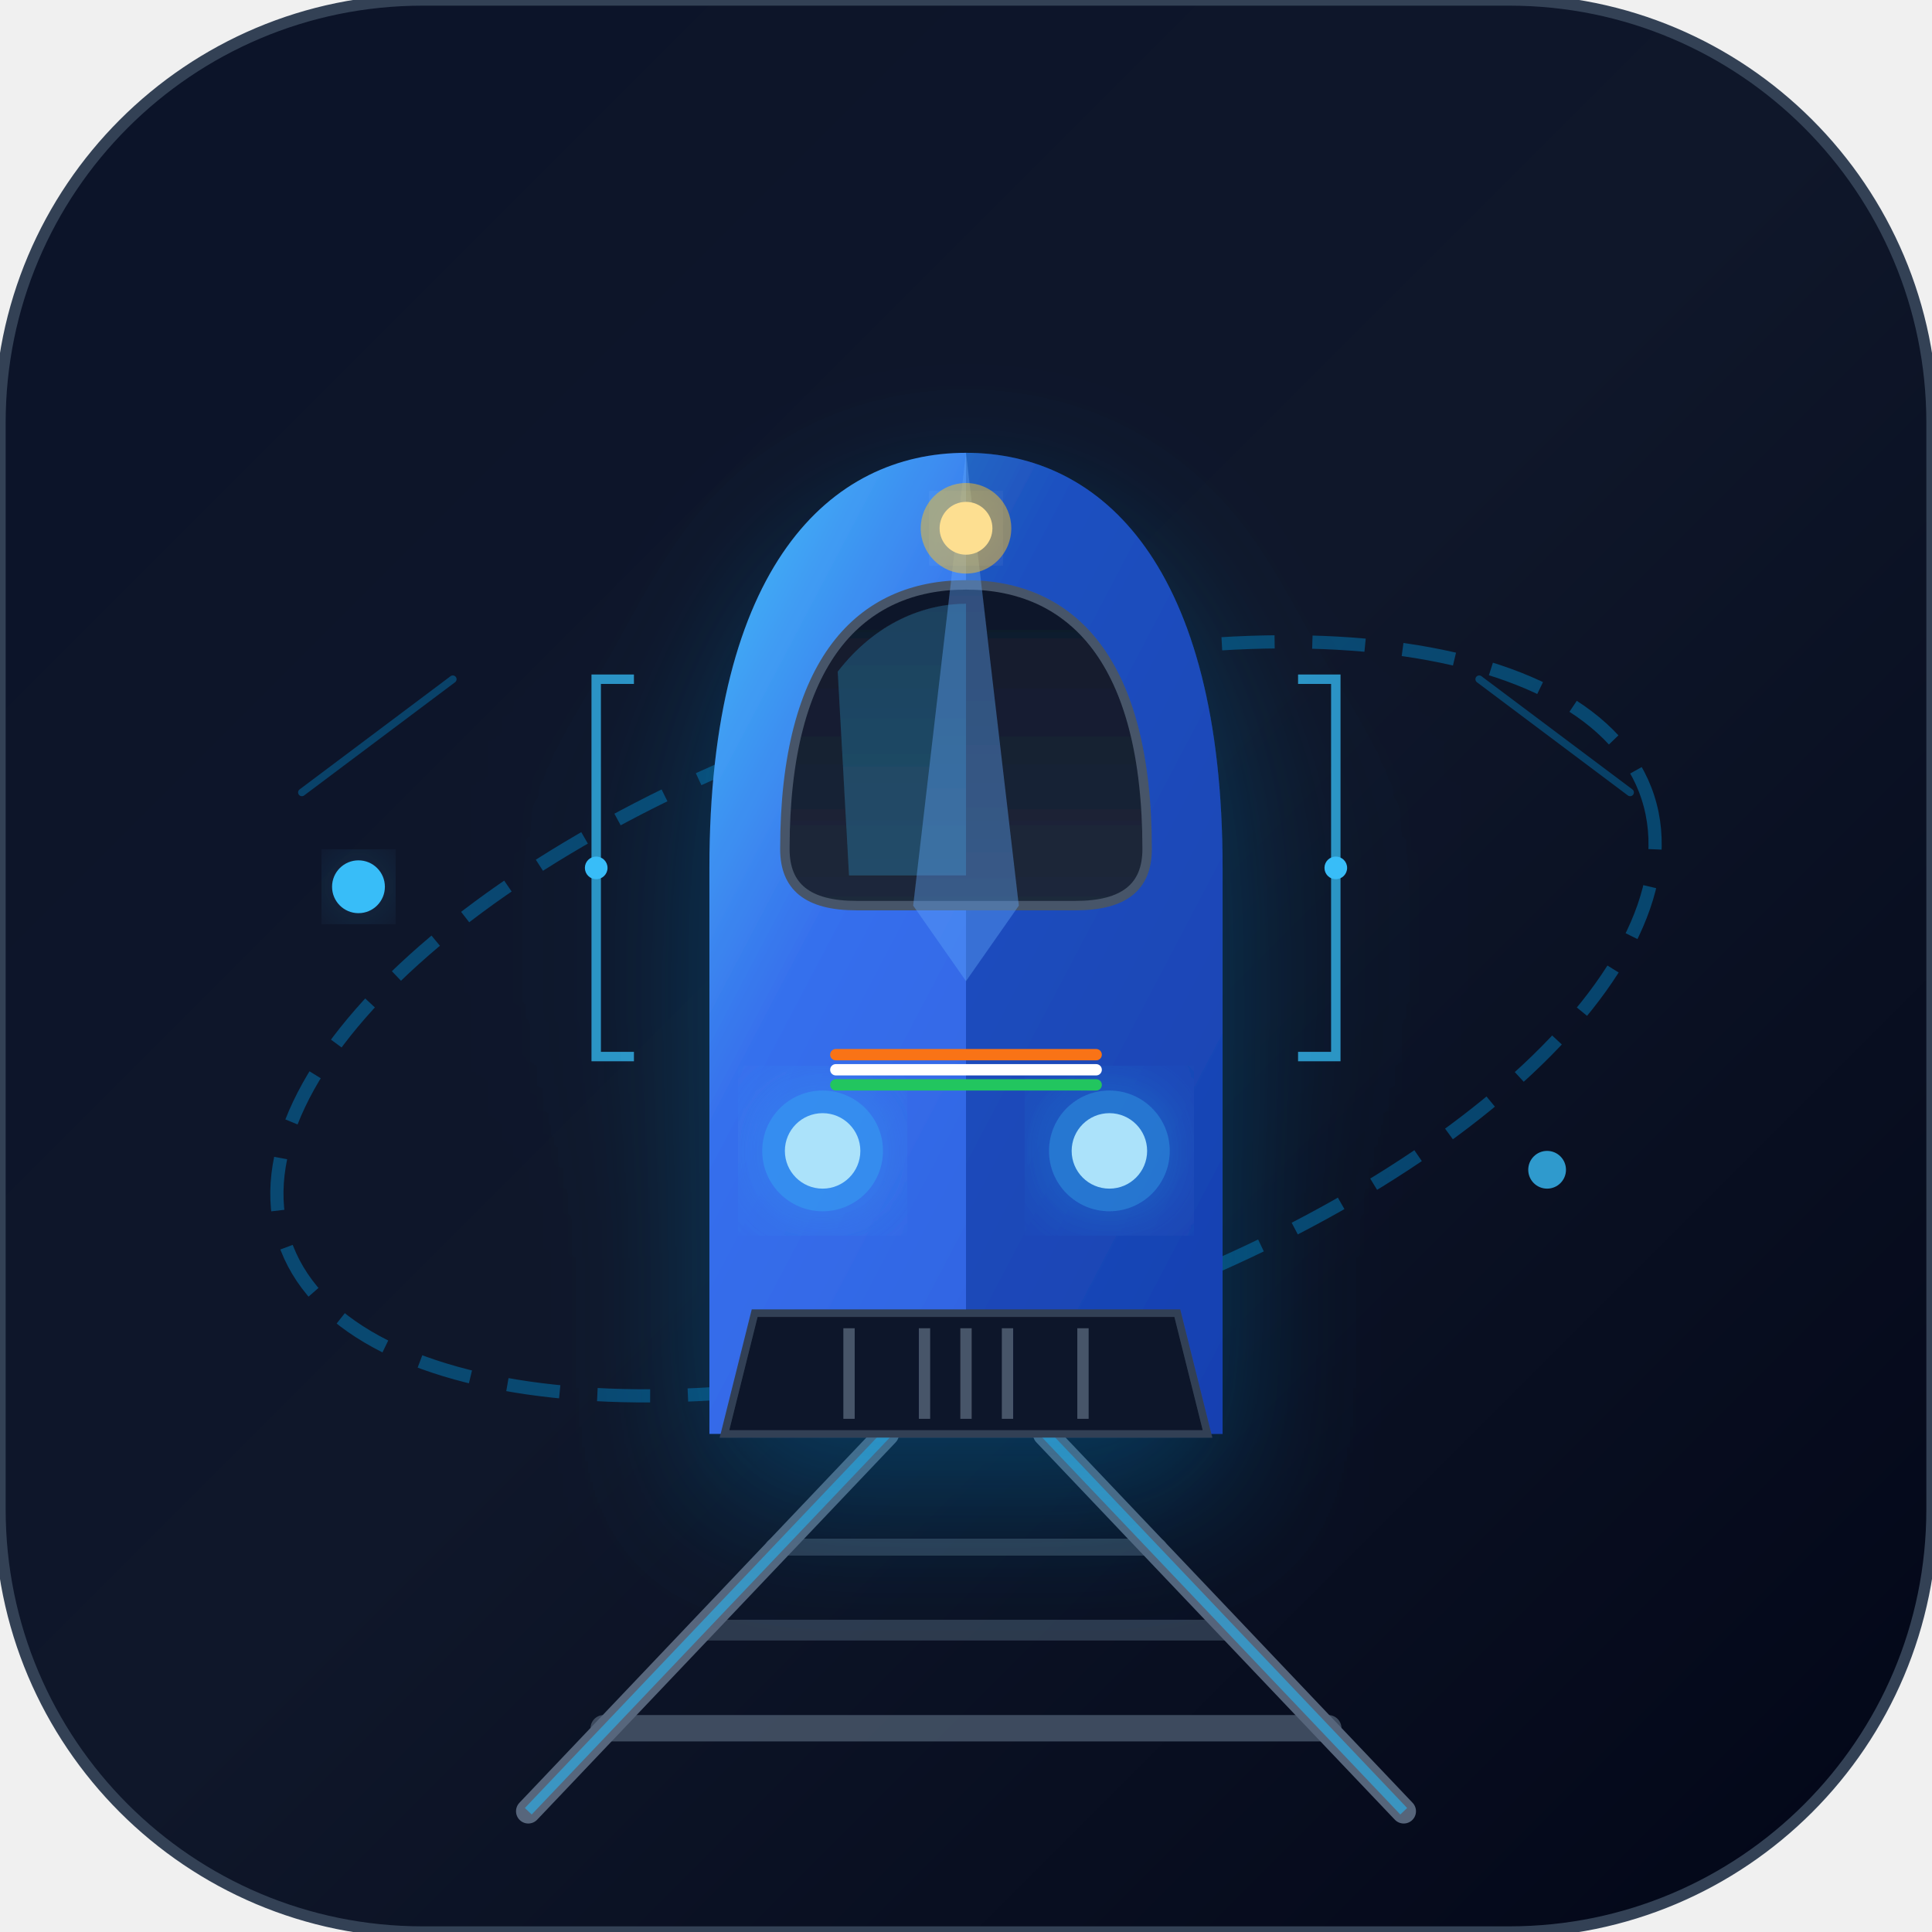
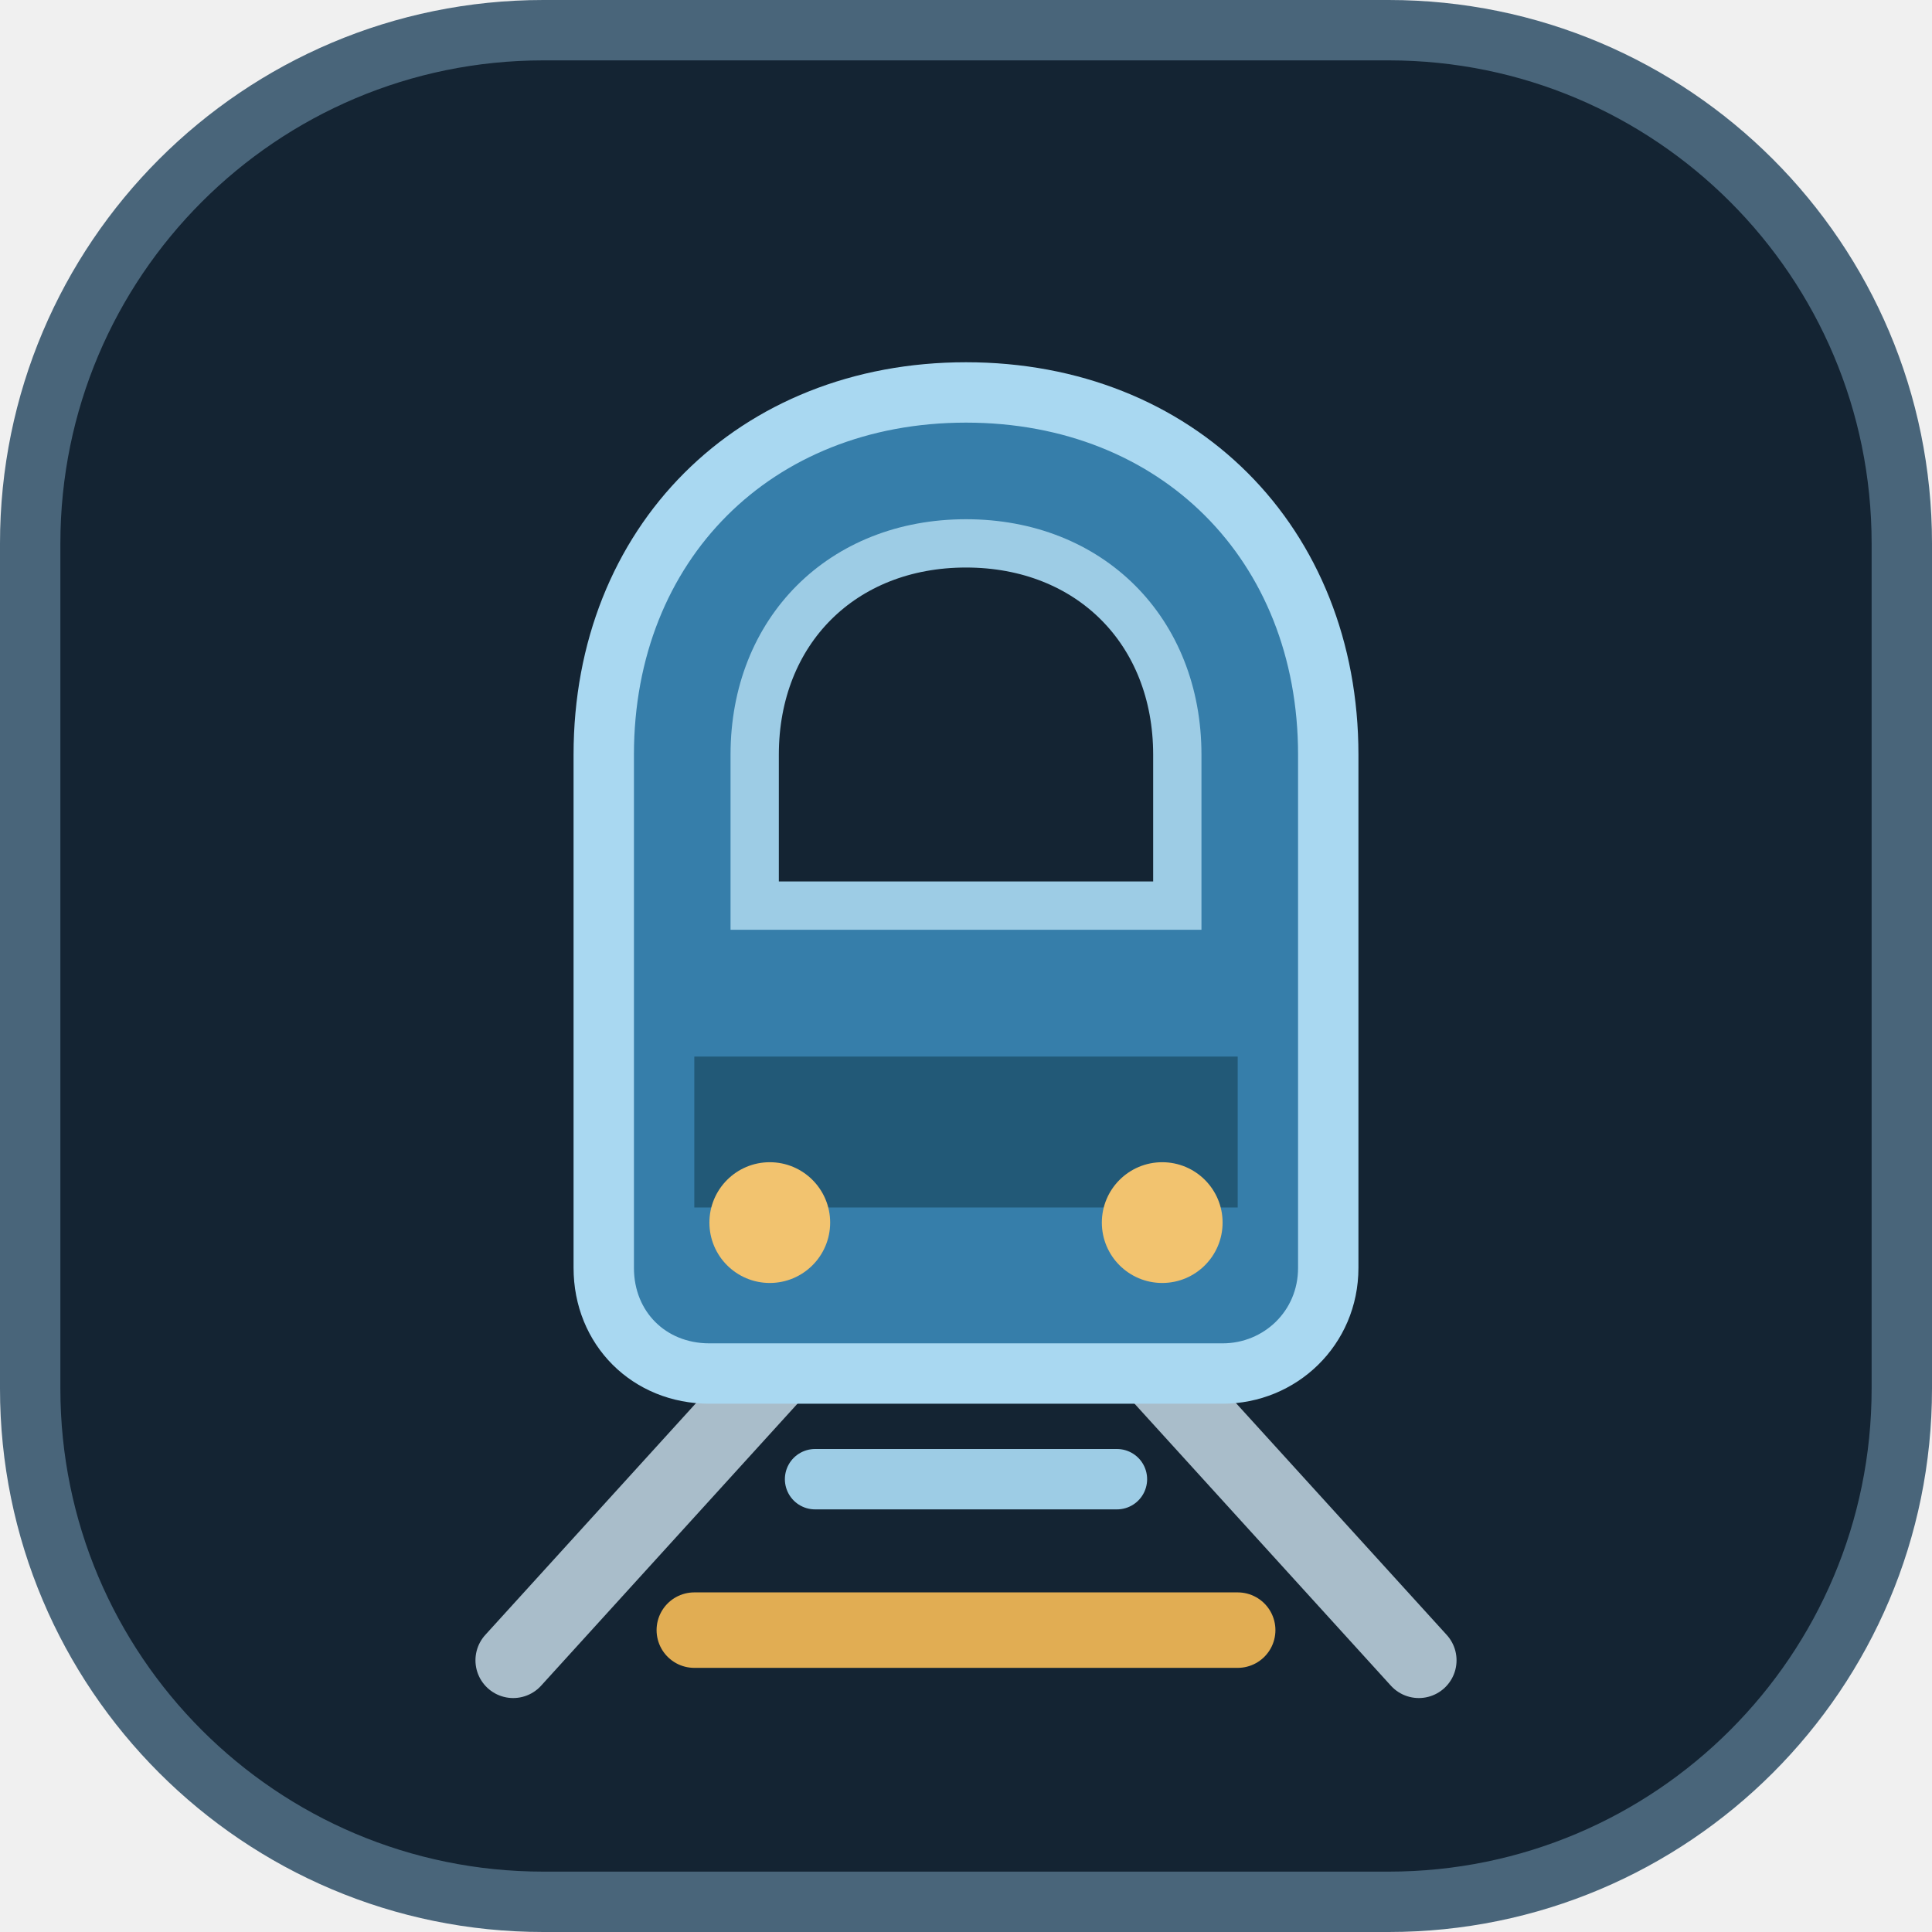
- <svg xmlns="http://www.w3.org/2000/svg" viewBox="0 0 512 512" width="100%" height="100%">
-   <defs>
-     <linearGradient id="bgGrad" x1="0%" y1="0%" x2="100%" y2="100%">
-       <stop offset="0%" stop-color="#0b1329" />
-       <stop offset="50%" stop-color="#0f172a" />
-       <stop offset="100%" stop-color="#020617" />
-     </linearGradient>
-     <linearGradient id="trainBodyGrad" x1="0%" y1="0%" x2="100%" y2="100%">
-       <stop offset="0%" stop-color="#38bdf8" />
-       <stop offset="35%" stop-color="#2563eb" />
-       <stop offset="100%" stop-color="#1d4ed8" />
-     </linearGradient>
-     <linearGradient id="noseGrad" x1="50%" y1="0%" x2="50%" y2="100%">
-       <stop offset="0%" stop-color="#60a5fa" />
-       <stop offset="100%" stop-color="#1e40af" />
-     </linearGradient>
-     <linearGradient id="windshieldGrad" x1="0%" y1="0%" x2="0%" y2="100%">
-       <stop offset="0%" stop-color="#0f172a" />
-       <stop offset="100%" stop-color="#1e293b" />
-     </linearGradient>
-     <linearGradient id="goldGrad" x1="0%" y1="0%" x2="100%" y2="0%">
-       <stop offset="0%" stop-color="#fbbf24" />
-       <stop offset="100%" stop-color="#f59e0b" />
-     </linearGradient>
-     <filter id="glow" x="-20%" y="-20%" width="140%" height="140%">
-       <feGaussianBlur stdDeviation="12" result="blur" />
-       <feComposite in="SourceGraphic" in2="blur" operator="over" />
-     </filter>
-     <filter id="dropShadow" x="-20%" y="-20%" width="140%" height="140%">
-       <feDropShadow dx="0" dy="16" stdDeviation="20" flood-color="#0284c7" flood-opacity="0.35" />
-     </filter>
-   </defs>
-   <rect width="512" height="512" rx="112" fill="url(#bgGrad)" stroke="#334155" stroke-width="3" />
-   <ellipse cx="256" cy="270" rx="190" ry="85" fill="none" stroke="#0284c7" stroke-width="3.5" stroke-dasharray="14 10" opacity="0.45" transform="rotate(-18 256 270)" />
-   <circle cx="95" cy="235" r="7" fill="#38bdf8" filter="url(#glow)" />
-   <circle cx="410" cy="310" r="5" fill="#38bdf8" opacity="0.8" />
-   <g opacity="0.85">
-     <line x1="205" y1="410" x2="307" y2="410" stroke="#334155" stroke-width="4.5" stroke-linecap="round" />
-     <line x1="185" y1="432" x2="327" y2="432" stroke="#334155" stroke-width="5.5" stroke-linecap="round" />
-     <line x1="160" y1="458" x2="352" y2="458" stroke="#475569" stroke-width="7" stroke-linecap="round" />
-     <line x1="235" y1="380" x2="140" y2="480" stroke="#64748b" stroke-width="6.5" stroke-linecap="round" />
-     <line x1="277" y1="380" x2="372" y2="480" stroke="#64748b" stroke-width="6.5" stroke-linecap="round" />
-     <line x1="235" y1="380" x2="140" y2="480" stroke="#38bdf8" stroke-width="2.5" opacity="0.75" />
-     <line x1="277" y1="380" x2="372" y2="480" stroke="#38bdf8" stroke-width="2.5" opacity="0.75" />
-   </g>
-   <g filter="url(#dropShadow)">
-     <path d="M188 380 L188 230 C188 150, 220 120, 256 120 C292 120, 324 150, 324 230 L324 380 Z" fill="url(#trainBodyGrad)" />
-     <path d="M188 230 C188 150, 220 120, 256 120 L256 380 L188 380 Z" fill="#ffffff" opacity="0.08" />
-     <path d="M256 120 C292 120, 324 150, 324 230 L324 380 L256 380 Z" fill="#000000" opacity="0.18" />
-     <path d="M208 225 C208 175, 228 155, 256 155 C284 155, 304 175, 304 225 C304 235, 298 240, 285 240 L227 240 C214 240, 208 235, 208 225 Z" fill="url(#windshieldGrad)" stroke="#475569" stroke-width="2.5" />
-     <path d="M222 178 C232 165, 245 160, 256 160 L256 232 L225 232 Z" fill="#38bdf8" opacity="0.25" />
-     <polygon points="256,120 270,240 256,260 242,240" fill="#60a5fa" opacity="0.4" />
-     <circle cx="218" cy="305" r="10" fill="#f8fafc" />
-     <circle cx="218" cy="305" r="16" fill="#38bdf8" opacity="0.4" filter="url(#glow)" />
-     <circle cx="294" cy="305" r="10" fill="#f8fafc" />
-     <circle cx="294" cy="305" r="16" fill="#38bdf8" opacity="0.4" filter="url(#glow)" />
-     <circle cx="256" cy="140" r="7" fill="#ffffff" filter="url(#glow)" />
-     <circle cx="256" cy="140" r="12" fill="#fbbf24" opacity="0.5" />
-     <path d="M200 348 L312 348 L320 380 L192 380 Z" fill="#0f172a" stroke="#334155" stroke-width="2" />
-     <line x1="225" y1="352" x2="225" y2="376" stroke="#475569" stroke-width="3" />
-     <line x1="245" y1="352" x2="245" y2="376" stroke="#475569" stroke-width="3" />
-     <line x1="256" y1="352" x2="256" y2="376" stroke="#475569" stroke-width="3" />
-     <line x1="267" y1="352" x2="267" y2="376" stroke="#475569" stroke-width="3" />
-     <line x1="287" y1="352" x2="287" y2="376" stroke="#475569" stroke-width="3" />
-     <rect x="220" y="278" width="72" height="3" rx="1.5" fill="#f97316" />
-     <rect x="220" y="282" width="72" height="3" rx="1.5" fill="#ffffff" />
-     <rect x="220" y="286" width="72" height="3" rx="1.5" fill="#22c55e" />
-     <path d="M168 180 L158 180 L158 280 L168 280" fill="none" stroke="#38bdf8" stroke-width="2.5" opacity="0.75" />
-     <path d="M344 180 L354 180 L354 280 L344 280" fill="none" stroke="#38bdf8" stroke-width="2.5" opacity="0.75" />
-     <circle cx="158" cy="230" r="3" fill="#38bdf8" />
-     <circle cx="354" cy="230" r="3" fill="#38bdf8" />
-   </g>
-   <line x1="120" y1="180" x2="80" y2="210" stroke="#0284c7" stroke-width="2" stroke-linecap="round" opacity="0.4" />
-   <line x1="392" y1="180" x2="432" y2="210" stroke="#0284c7" stroke-width="2" stroke-linecap="round" opacity="0.4" />
+ <svg xmlns="http://www.w3.org/2000/svg" viewBox="0 0 64 64" fill="none">
+   <rect x="1" y="1" width="62" height="62" rx="17" fill="#142433" stroke="#49657a" stroke-width="2" />
+   <path d="M17 55 27 44M47 55 37 44" stroke="#a9bdca" stroke-width="2.5" stroke-linecap="round" />
+   <path d="M23 54h18" stroke="#e1ad53" stroke-width="2.5" stroke-linecap="round" />
+   <path d="M20 42V25c0-7 5-12 12-12s12 5 12 12v17c0 2-1.6 3.5-3.5 3.5h-17c-2 0-3.5-1.5-3.5-3.5Z" fill="#367eaa" stroke="#a9d8f1" stroke-width="2" />
+   <path d="M25 25c0-4.1 2.9-7 7-7s7 2.9 7 7v5H25v-5Z" fill="#142433" stroke="#9dcce5" stroke-width="1.6" />
+   <path d="M23 35h18v5H23z" fill="#225977" />
+   <circle cx="25.5" cy="40.5" r="2" fill="#f2c36f" />
+   <circle cx="38.5" cy="40.5" r="2" fill="#f2c36f" />
+   <path d="M27 49h10" stroke="#9dcce5" stroke-width="2" stroke-linecap="round" />
</svg>
